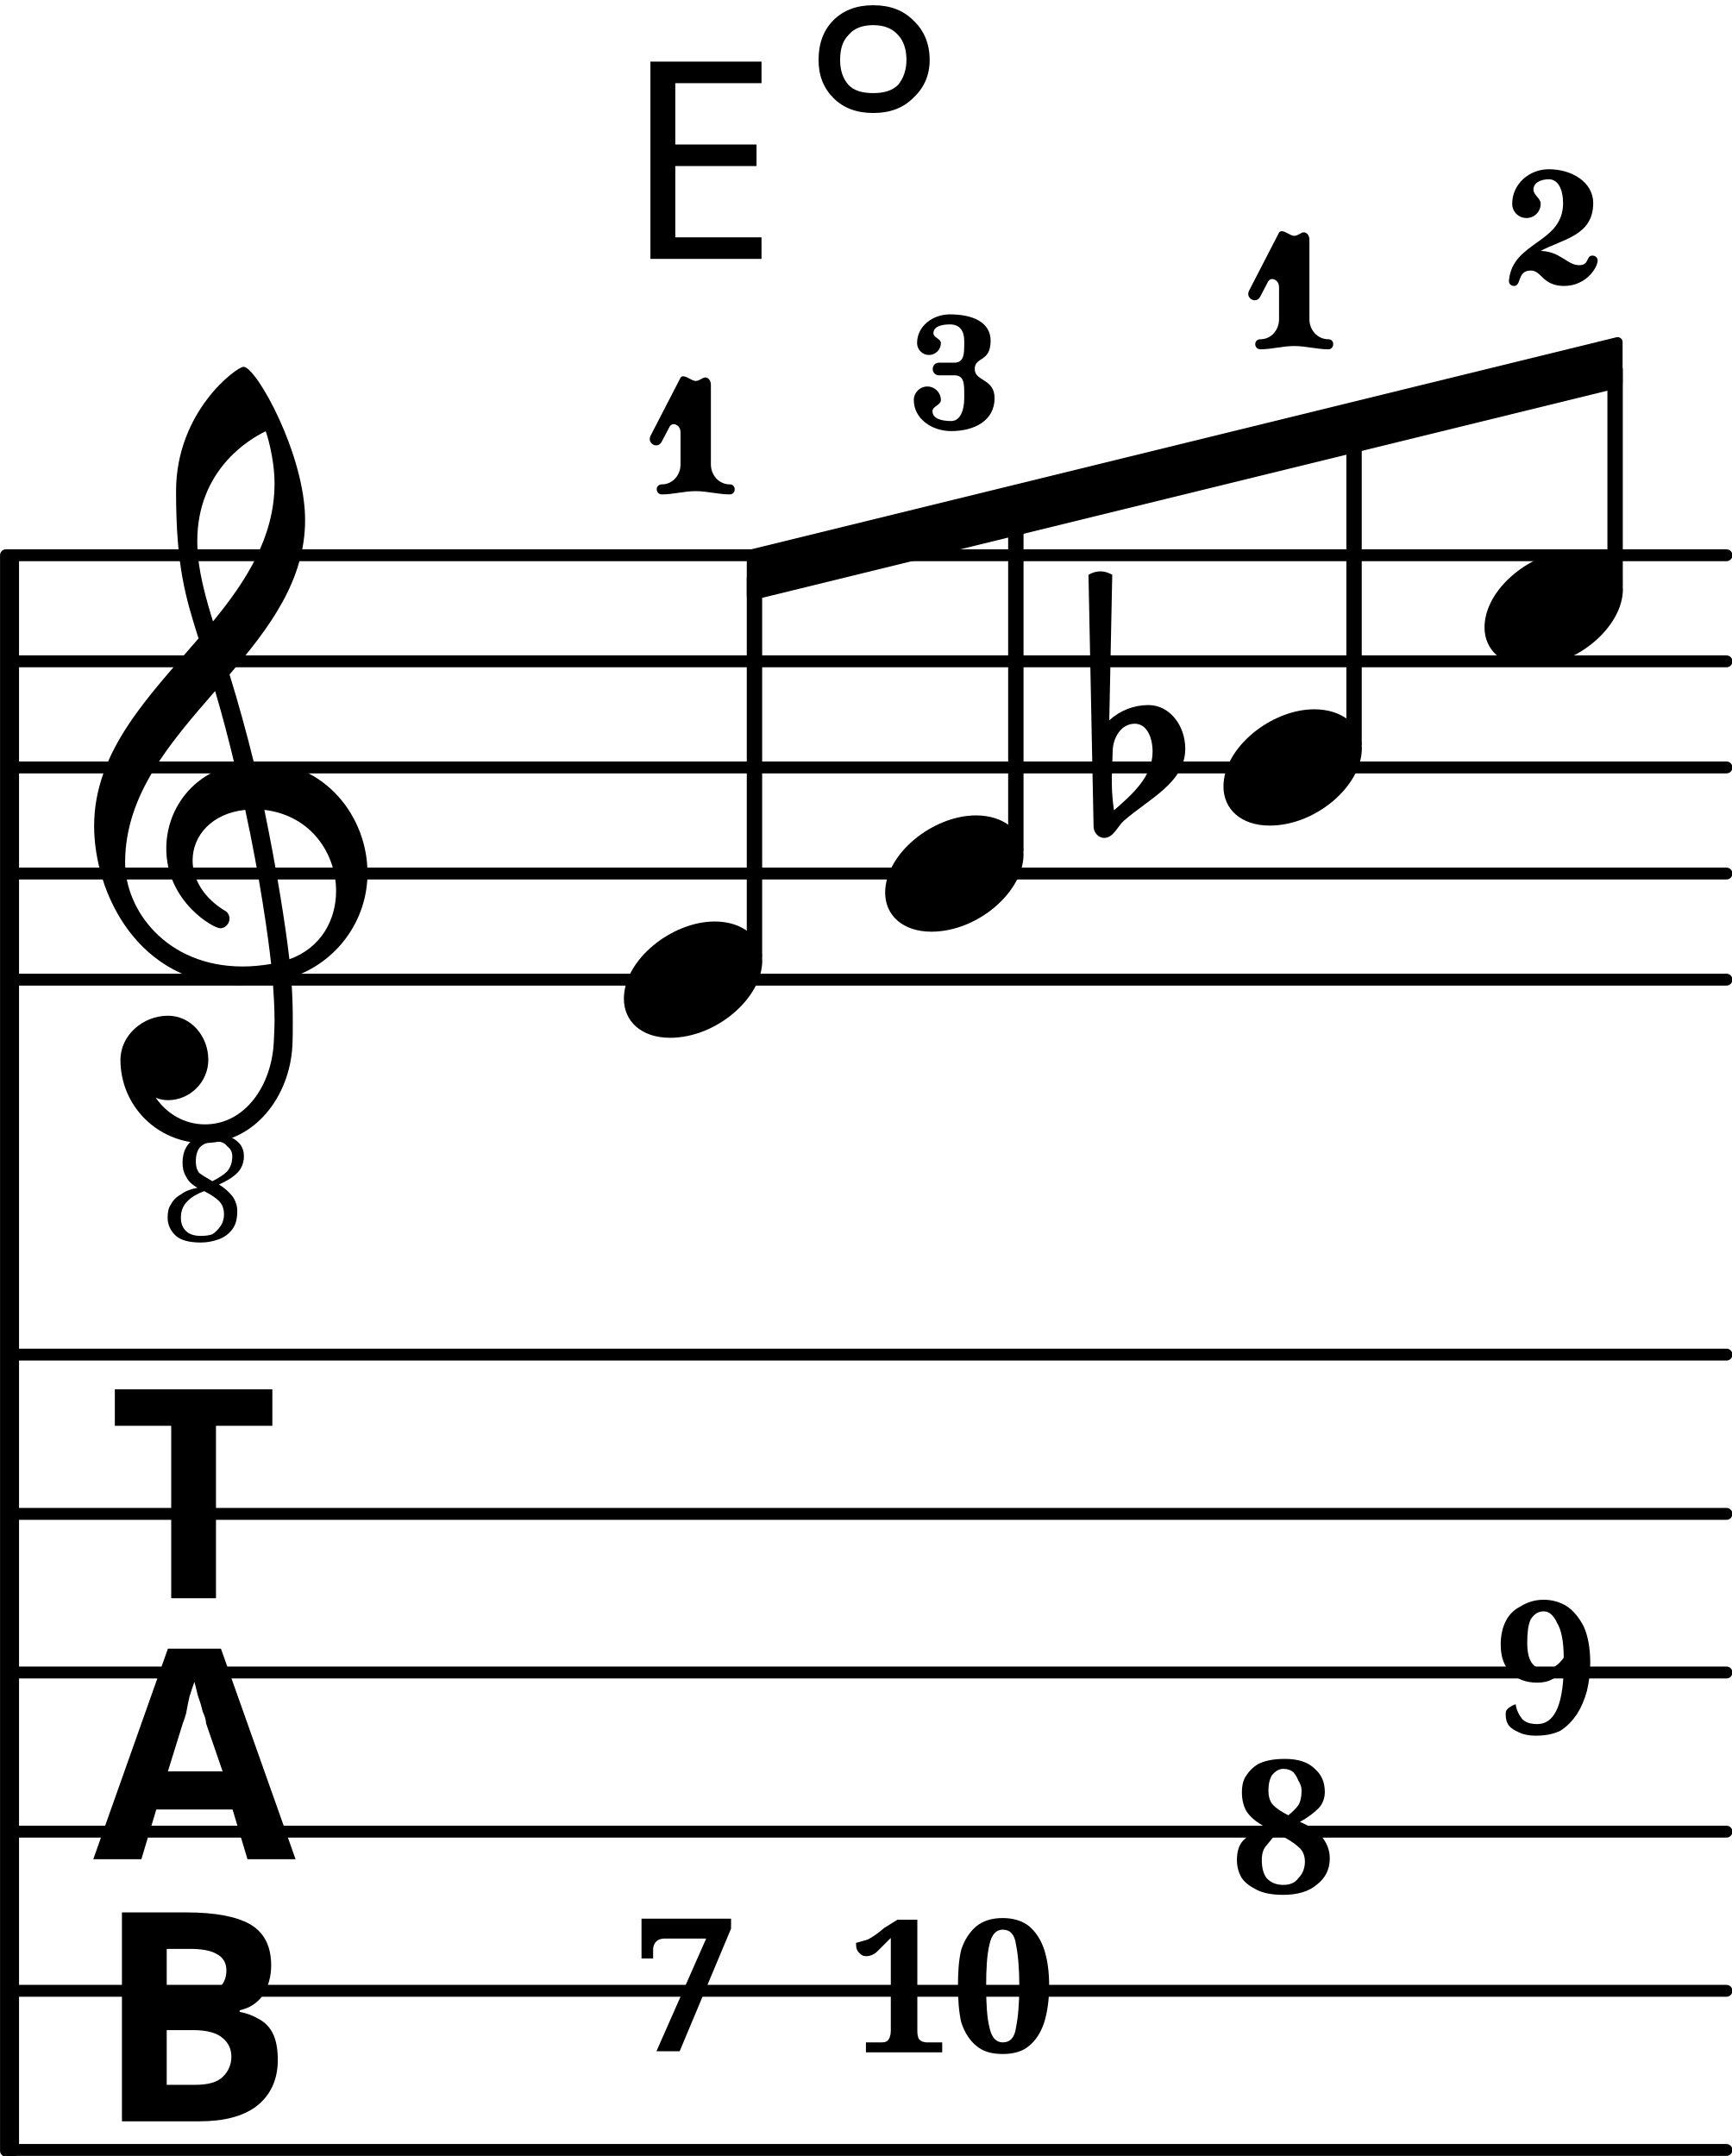
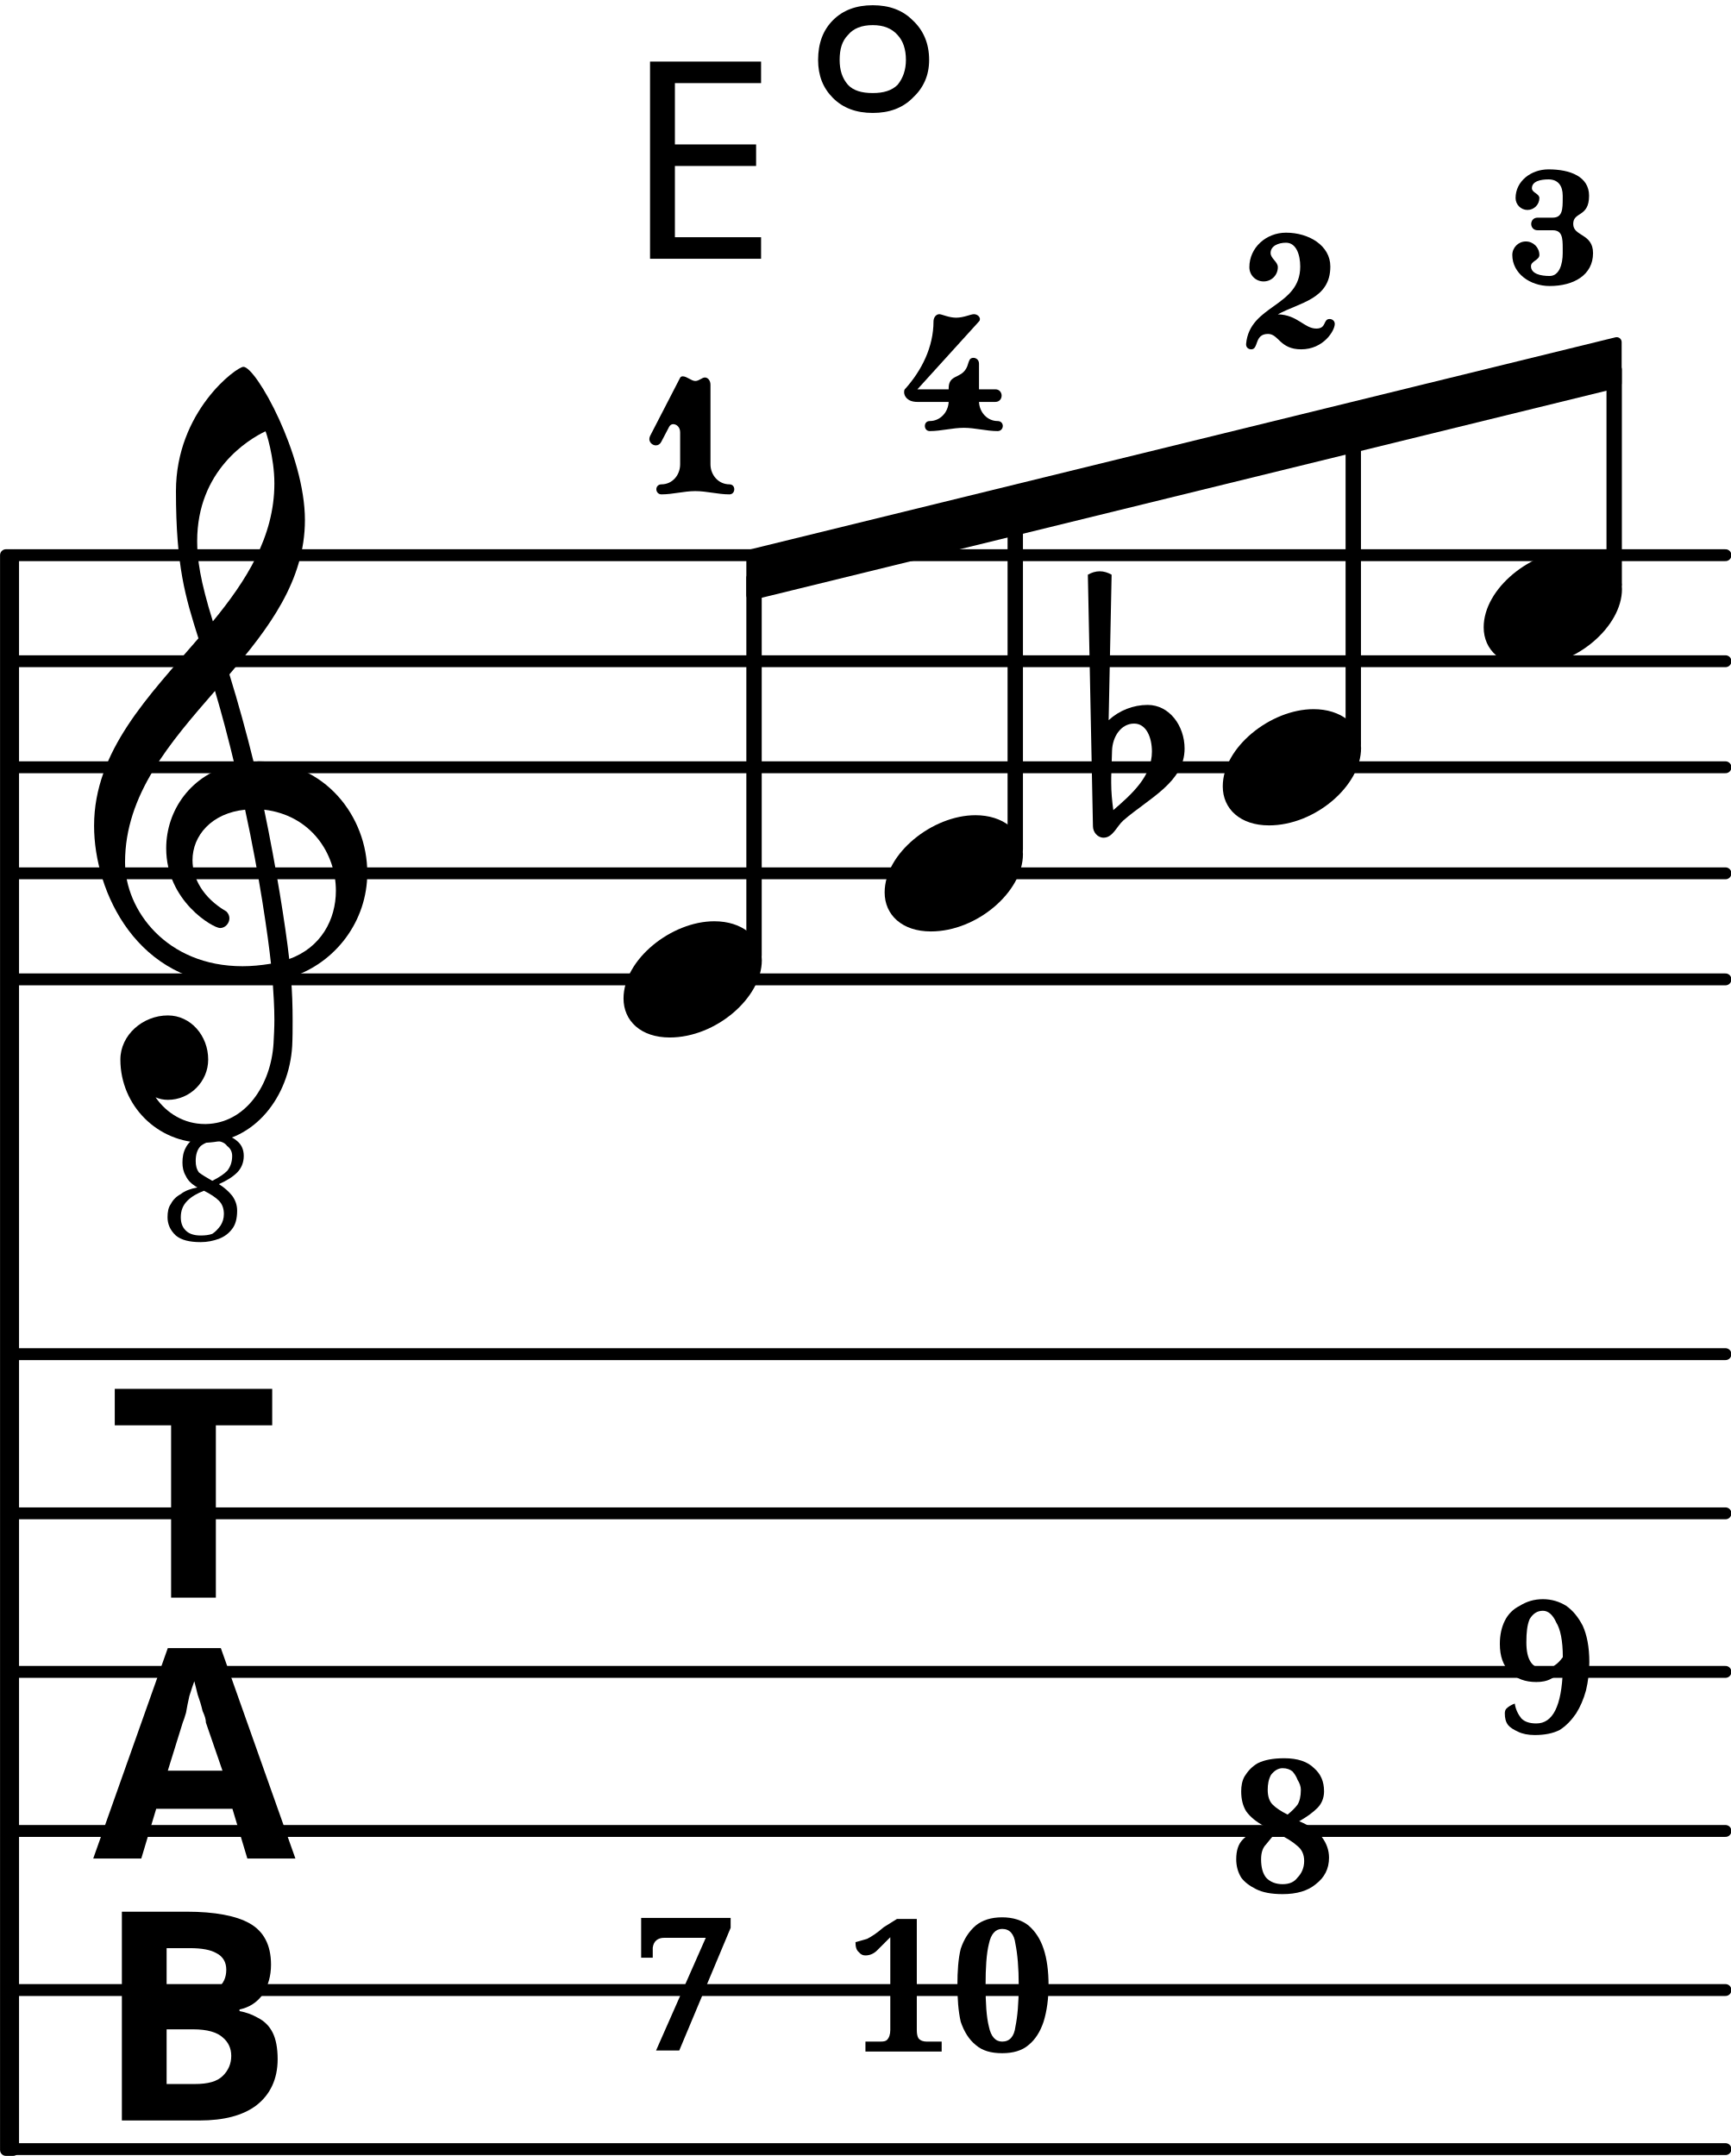
- <svg xmlns="http://www.w3.org/2000/svg" preserveAspectRatio="xMidYMid meet" viewBox="-0.079 -4.793 16.32 20.32">
+ <svg xmlns="http://www.w3.org/2000/svg" preserveAspectRatio="xMidYMid meet" viewBox="-0.079 -4.795 16.32 20.33">
  <g transform="translate(0, 4.44)">
    <line stroke-linejoin="round" stroke-linecap="round" stroke-width="0.112" stroke="currentColor" x1="0.056" y1="0" x2="16.19" y2="0" />
  </g>
  <g transform="translate(0, 3.44)">
    <line stroke-linejoin="round" stroke-linecap="round" stroke-width="0.112" stroke="currentColor" x1="0.056" y1="0" x2="16.19" y2="0" />
  </g>
  <g transform="translate(0, 2.44)">
    <line stroke-linejoin="round" stroke-linecap="round" stroke-width="0.112" stroke="currentColor" x1="0.056" y1="0" x2="16.19" y2="0" />
  </g>
  <g transform="translate(0, 1.44)">
    <line stroke-linejoin="round" stroke-linecap="round" stroke-width="0.112" stroke="currentColor" x1="0.056" y1="0" x2="16.19" y2="0" />
  </g>
  <g transform="translate(0, 0.4401)">
    <line stroke-linejoin="round" stroke-linecap="round" stroke-width="0.112" stroke="currentColor" x1="0.056" y1="0" x2="16.19" y2="0" />
  </g>
  <g transform="translate(0, 15.47)">
    <line stroke-linejoin="round" stroke-linecap="round" stroke-width="0.112" stroke="currentColor" x1="0.056" y1="0" x2="16.19" y2="0" />
  </g>
  <g transform="translate(0, 13.97)">
    <line stroke-linejoin="round" stroke-linecap="round" stroke-width="0.112" stroke="currentColor" x1="0.056" y1="0" x2="16.19" y2="0" />
  </g>
  <g transform="translate(0, 12.47)">
    <line stroke-linejoin="round" stroke-linecap="round" stroke-width="0.112" stroke="currentColor" x1="0.056" y1="0" x2="16.19" y2="0" />
  </g>
  <g transform="translate(0, 10.97)">
    <line stroke-linejoin="round" stroke-linecap="round" stroke-width="0.112" stroke="currentColor" x1="0.056" y1="0" x2="16.19" y2="0" />
  </g>
  <g transform="translate(0, 9.475)">
    <line stroke-linejoin="round" stroke-linecap="round" stroke-width="0.112" stroke="currentColor" x1="0.056" y1="0" x2="16.19" y2="0" />
  </g>
  <g transform="translate(0, 7.974)">
    <line stroke-linejoin="round" stroke-linecap="round" stroke-width="0.112" stroke="currentColor" x1="0.056" y1="0" x2="16.19" y2="0" />
  </g>
  <g transform="translate(6.958, 0.6243)">
    <polygon stroke-linejoin="round" stroke-linecap="round" stroke-width="0.094" fill="currentColor" stroke="currentColor" points="8.206 -2.193 8.206 -1.807 0.047 0.193 0.047 -0.193" />
  </g>
-   <g transform="translate(5.8, -2.353)">
+   <g transform="translate(5.8, -2.355)">
    <text font-family="sans" font-size="2.616" text-anchor="start" fill="currentColor">
      <tspan>E</tspan>
    </text>
  </g>
-   <g transform="translate(7.447, -2.353)">
+   <g transform="translate(7.447, -2.355)">
    <text font-family="sans" font-size="3.296" text-anchor="start" fill="currentColor">
      <tspan>°</tspan>
    </text>
  </g>
  <g transform="translate(5.8, 4.44)">
    <path transform="scale(0.004, -0.004)" d="M0 -45c0 92 113 182 214 182c64 0 112 -36 112 -92c0 -88 -108 -182 -217 -182c-68 0 -109 39 -109 92z" fill="currentColor" />
  </g>
  <g transform="translate(6.05, -0.1333)">
    <path transform="scale(0.0022, -0.0022)" d="M194 486c16 0 29 15 41 15c13 0 24 -13 24 -31v-341c0 -47 35 -86 81 -86c14 0 21 -10 21 -21s-7 -22 -21 -22c-49 0 -97 14 -146 14s-96 -14 -145 -14c-14 0 -22 11 -22 22s8 21 22 21c46 0 80 39 80 86v137c0 23 -16 35 -30 35c-7 0 -13 -4 -17 -11l-34 -65 c-5 -10 -14 -15 -23 -15c-14 0 -28 12 -28 27c0 4 1 8 3 13l129 250c2 4 7 6 11 6c18 0 37 -20 54 -20z" fill="currentColor" />
  </g>
  <g transform="translate(0.8, 3.44)">
    <path transform="scale(0.004, -0.004)" d="M265 -635h-5c-108 0 -196 87 -196 196c0 58 53 104 112 104c54 0 95 -48 95 -104c0 -52 -43 -95 -95 -95c-10 0 -20 2 -29 6c26 -38 68 -63 116 -63h3zM403 150c28 -135 50 -272 59 -352c75 27 110 93 110 161c0 88 -59 178 -169 191zM75 26c0 -112 97 -245 277 -245 c21 0 43 2 67 6c-7 65 -27 206 -61 363c-79 -8 -124 -61 -124 -119c0 -43 25 -89 80 -121c5 -5 7 -11 7 -16c0 -12 -10 -23 -22 -23c-16 0 -127 63 -127 188c0 89 58 175 161 198c-14 58 -29 116 -46 173c-106 -122 -212 -244 -212 -404zM354 1194c30 0 145 -207 145 -361 c0 -143 -85 -255 -178 -364c21 -68 40 -137 57 -206c4 0 8 1 12 1c156 0 256 -130 256 -263c0 -113 -74 -212 -180 -246c3 -34 4 -68 4 -102c0 -20 0 -40 -1 -60c-7 -120 -89 -225 -204 -228l1 44c93 2 153 92 159 190c1 19 2 37 2 56c0 30 -2 60 -4 90 c-28 -5 -54 -8 -79 -8c-240 0 -342 219 -342 375c0 177 130 307 246 442c-31 98 -53 170 -53 347c0 188 143 293 159 293zM427 919c0 62 -20 123 -21 123c-40 -19 -161 -92 -161 -259c0 -42 7 -93 37 -189c78 95 145 199 145 325z" fill="currentColor" />
  </g>
  <g transform="translate(1.485, 6.902)">
    <text font-family="serif" font-style="italic" font-size="1.386" text-anchor="start" fill="currentColor">
      <tspan>8</tspan>
    </text>
  </g>
  <g transform="translate(5.888, 14.54)">
    <text font-family="serif" font-weight="bold" font-size="1.746" text-anchor="start" fill="currentColor">
      <tspan>7</tspan>
    </text>
  </g>
  <g transform="translate(0.9406, 10.27)">
    <text font-family="sans" font-weight="bold" font-size="2.772" text-anchor="start" fill="currentColor">
      <tspan>T</tspan>
    </text>
  </g>
  <g transform="translate(0.8, 12.73)">
    <text font-family="sans" font-weight="bold" font-size="2.772" text-anchor="start" fill="currentColor">
      <tspan>A</tspan>
    </text>
  </g>
  <g transform="translate(0.8201, 15.2)">
    <text font-family="sans" font-weight="bold" font-size="2.772" text-anchor="start" fill="currentColor">
      <tspan>B</tspan>
    </text>
  </g>
  <g transform="translate(7.03, 2.44)">
    <rect x="-0.072" y="-1.833" width="0.145" height="3.654" ry="0.047" fill="currentColor" />
  </g>
  <g transform="translate(8.262, 3.44)">
    <path transform="scale(0.004, -0.004)" d="M0 -45c0 92 113 182 214 182c64 0 112 -36 112 -92c0 -88 -108 -182 -217 -182c-68 0 -109 39 -109 92z" fill="currentColor" />
  </g>
-   <g transform="translate(8.532, -0.7301)">
-     <path transform="scale(0.0022, -0.0022)" d="M261 266c0 -54 85 -40 85 -125c0 -94 -83 -141 -186 -141c-84 0 -160 54 -160 133c0 32 26 58 58 58s58 -26 58 -58c0 -22 -36 -26 -36 -48c0 -33 42 -42 80 -42c41 0 56 50 56 98v21c0 44 -2 77 -43 77h-65c-18 0 -27 14 -27 27s9 27 27 27h65c42 0 43 36 43 83v11 c0 43 -20 70 -61 70c-34 0 -71 -8 -71 -38c0 -19 32 -23 32 -42c0 -28 -23 -51 -51 -51s-51 23 -51 51c0 72 66 123 141 123c93 0 174 -31 174 -113c0 -94 -68 -67 -68 -121z" fill="currentColor" />
+   <g transform="translate(8.452, -0.7301)">
+     <path transform="scale(0.0022, -0.0022)" d="M148 501c10 0 41 -15 72 -15c32 0 63 15 76 15c15 0 26 -11 26 -21c0 -4 -1 -7 -4 -10l-264 -291h134v4c0 60 50 41 75 85c7 11 8 24 14 36c3 7 10 10 17 10c11 0 24 -8 24 -25v-110h70c18 0 27 -14 27 -27s-9 -27 -27 -27h-70c2 -45 36 -82 80 -82c14 0 22 -10 22 -21 s-8 -22 -22 -22c-49 0 -96 14 -145 14s-97 -14 -146 -14c-14 0 -21 11 -21 22s7 21 21 21c44 0 79 37 81 82h-134c-43 0 -57 25 -57 42c0 5 1 10 3 12c73 81 123 182 123 291c0 17 11 31 25 31z" fill="currentColor" />
  </g>
  <g transform="translate(7.909, 14.55)">
    <text font-family="serif" font-weight="bold" font-size="1.746" text-anchor="start" fill="currentColor">
      <tspan>10</tspan>
    </text>
  </g>
  <g transform="translate(9.493, 2.44)">
    <rect x="-0.072" y="-2.43" width="0.145" height="3.251" ry="0.047" fill="currentColor" />
  </g>
  <g transform="translate(11.45, 2.44)">
    <path transform="scale(0.004, -0.004)" d="M0 -45c0 92 113 182 214 182c64 0 112 -36 112 -92c0 -88 -108 -182 -217 -182c-68 0 -109 39 -109 92z" fill="currentColor" />
  </g>
-   <g transform="translate(11.69, -1.501)">
-     <path transform="scale(0.0022, -0.0022)" d="M194 486c16 0 29 15 41 15c13 0 24 -13 24 -31v-341c0 -47 35 -86 81 -86c14 0 21 -10 21 -21s-7 -22 -21 -22c-49 0 -97 14 -146 14s-96 -14 -145 -14c-14 0 -22 11 -22 22s8 21 22 21c46 0 80 39 80 86v137c0 23 -16 35 -30 35c-7 0 -13 -4 -17 -11l-34 -65 c-5 -10 -14 -15 -23 -15c-14 0 -28 12 -28 27c0 4 1 8 3 13l129 250c2 4 7 6 11 6c18 0 37 -20 54 -20z" fill="currentColor" />
+   <g transform="translate(11.67, -1.501)">
+     <path transform="scale(0.0022, -0.0022)" d="M94 66c-60 0 -39 -66 -72 -66c-11 0 -22 7 -22 21v2c15 169 232 158 232 332c0 50 -17 102 -61 102c-33 0 -66 -14 -66 -44c0 -24 31 -37 31 -61c0 -34 -27 -61 -61 -61s-61 27 -61 61c0 84 72 148 157 148c98 0 190 -55 190 -145c0 -140 -131 -154 -225 -205 c85 -2 113 -61 165 -61c45 0 28 41 57 41c11 0 22 -8 22 -21c0 -29 -48 -109 -144 -109c-92 0 -96 66 -142 66z" fill="currentColor" />
  </g>
  <g transform="translate(11.53, 13.05)">
    <text font-family="serif" font-weight="bold" font-size="1.746" text-anchor="start" fill="currentColor">
      <tspan>8</tspan>
    </text>
  </g>
  <g transform="translate(12.68, 2.44)">
    <rect x="-0.072" y="-3.201" width="0.145" height="3.022" ry="0.047" fill="currentColor" />
  </g>
  <g transform="translate(10.29, 2.44)">
    <path transform="scale(0.004, -0.004)" d="M29 39l-2 -64v-11c0 -22 2 -43 5 -65c44 38 91 80 91 138c0 33 -13 66 -42 66c-31 0 -51 -31 -52 -64zM-28 454c9 5 18 8 28 8s19 -3 28 -8l-7 -343c25 23 58 36 92 36c51 0 87 -49 87 -103c0 -79 -84 -117 -144 -169c-16 -14 -25 -41 -47 -41c-14 0 -25 13 -25 27z" fill="currentColor" />
  </g>
  <g transform="translate(13.91, 0.9401)">
    <path transform="scale(0.004, -0.004)" d="M0 -45c0 92 113 182 214 182c64 0 112 -36 112 -92c0 -88 -108 -182 -217 -182c-68 0 -109 39 -109 92z" fill="currentColor" />
  </g>
-   <g transform="translate(14.14, -2.098)">
-     <path transform="scale(0.0022, -0.0022)" d="M94 66c-60 0 -39 -66 -72 -66c-11 0 -22 7 -22 21v2c15 169 232 158 232 332c0 50 -17 102 -61 102c-33 0 -66 -14 -66 -44c0 -24 31 -37 31 -61c0 -34 -27 -61 -61 -61s-61 27 -61 61c0 84 72 148 157 148c98 0 190 -55 190 -145c0 -140 -131 -154 -225 -205 c85 -2 113 -61 165 -61c45 0 28 41 57 41c11 0 22 -8 22 -21c0 -29 -48 -109 -144 -109c-92 0 -96 66 -142 66z" fill="currentColor" />
+   <g transform="translate(14.18, -2.098)">
+     <path transform="scale(0.0022, -0.0022)" d="M261 266c0 -54 85 -40 85 -125c0 -94 -83 -141 -186 -141c-84 0 -160 54 -160 133c0 32 26 58 58 58s58 -26 58 -58c0 -22 -36 -26 -36 -48c0 -33 42 -42 80 -42c41 0 56 50 56 98v21c0 44 -2 77 -43 77h-65c-18 0 -27 14 -27 27s9 27 27 27h65c42 0 43 36 43 83v11 c0 43 -20 70 -61 70c-34 0 -71 -8 -71 -38c0 -19 32 -23 32 -42c0 -28 -23 -51 -51 -51s-51 23 -51 51c0 72 66 123 141 123c93 0 174 -31 174 -113c0 -94 -68 -67 -68 -121z" fill="currentColor" />
  </g>
  <g transform="translate(14, 11.55)">
    <text font-family="serif" font-weight="bold" font-size="1.746" text-anchor="start" fill="currentColor">
      <tspan>9</tspan>
    </text>
  </g>
  <g transform="translate(15.14, 2.44)">
    <rect x="-0.072" y="-3.798" width="0.145" height="2.119" ry="0.047" fill="currentColor" />
  </g>
  <g transform="translate(-0.0786, 7.957)">
    <rect x="0" y="-7.573" width="0.179" height="15.15" ry="0.056" fill="currentColor" />
  </g>
</svg>
